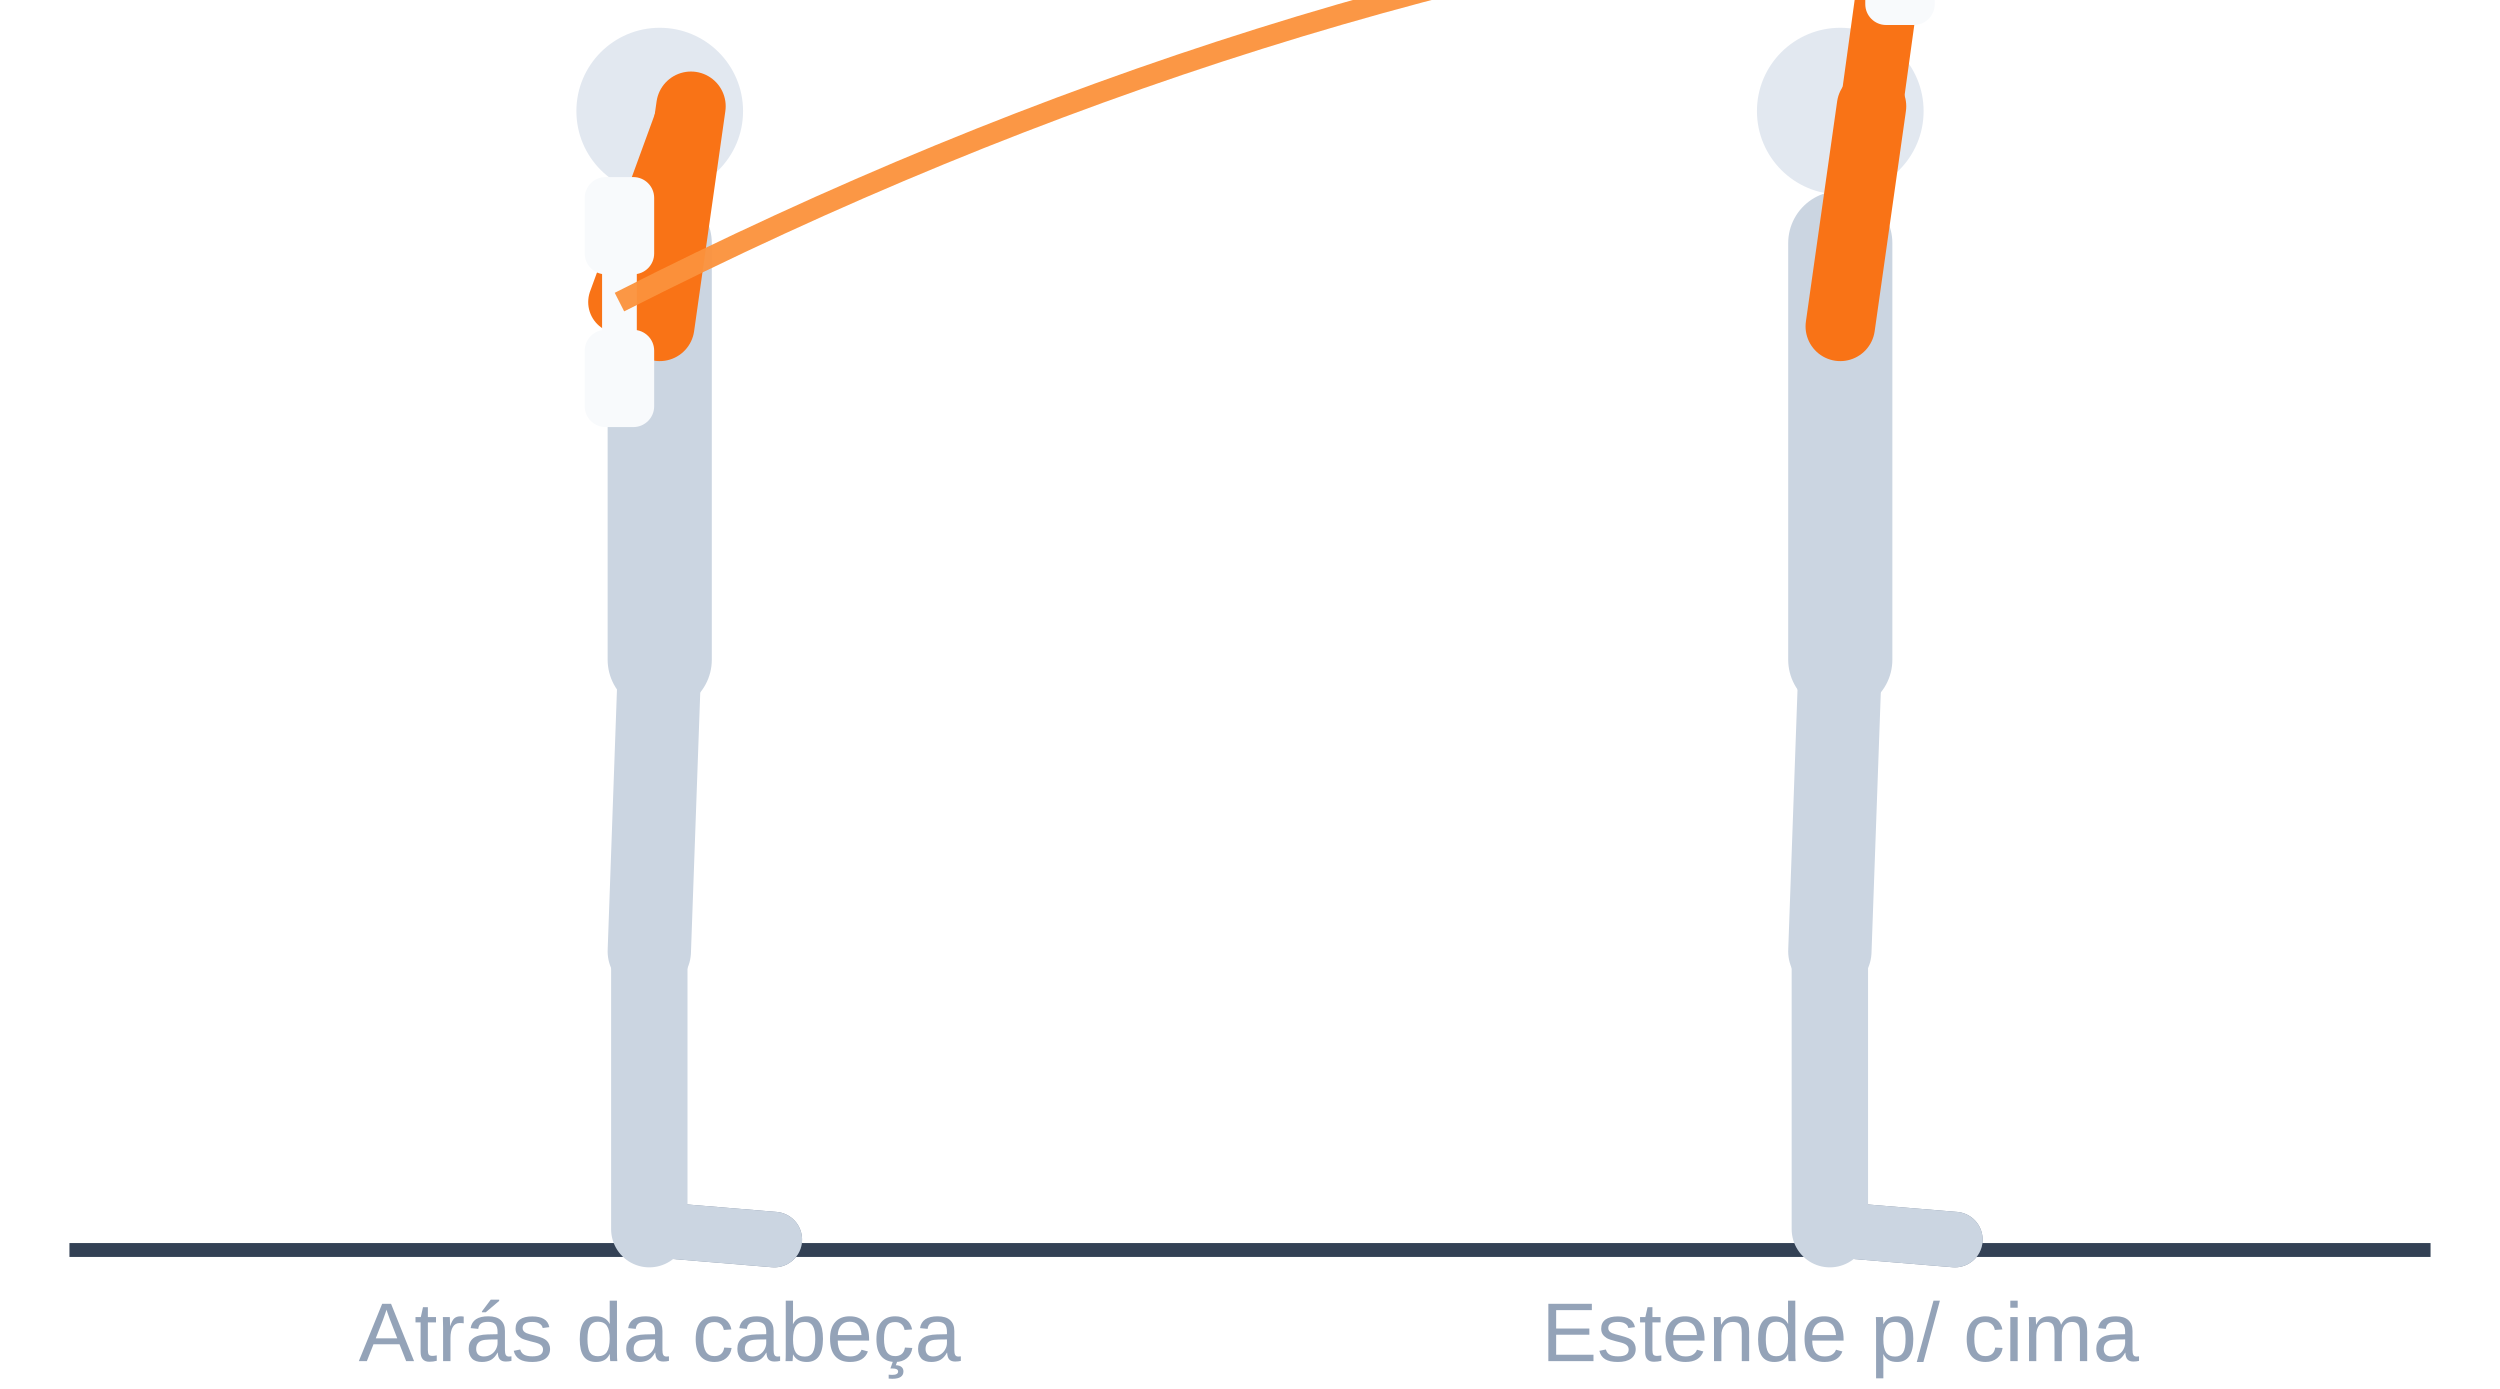
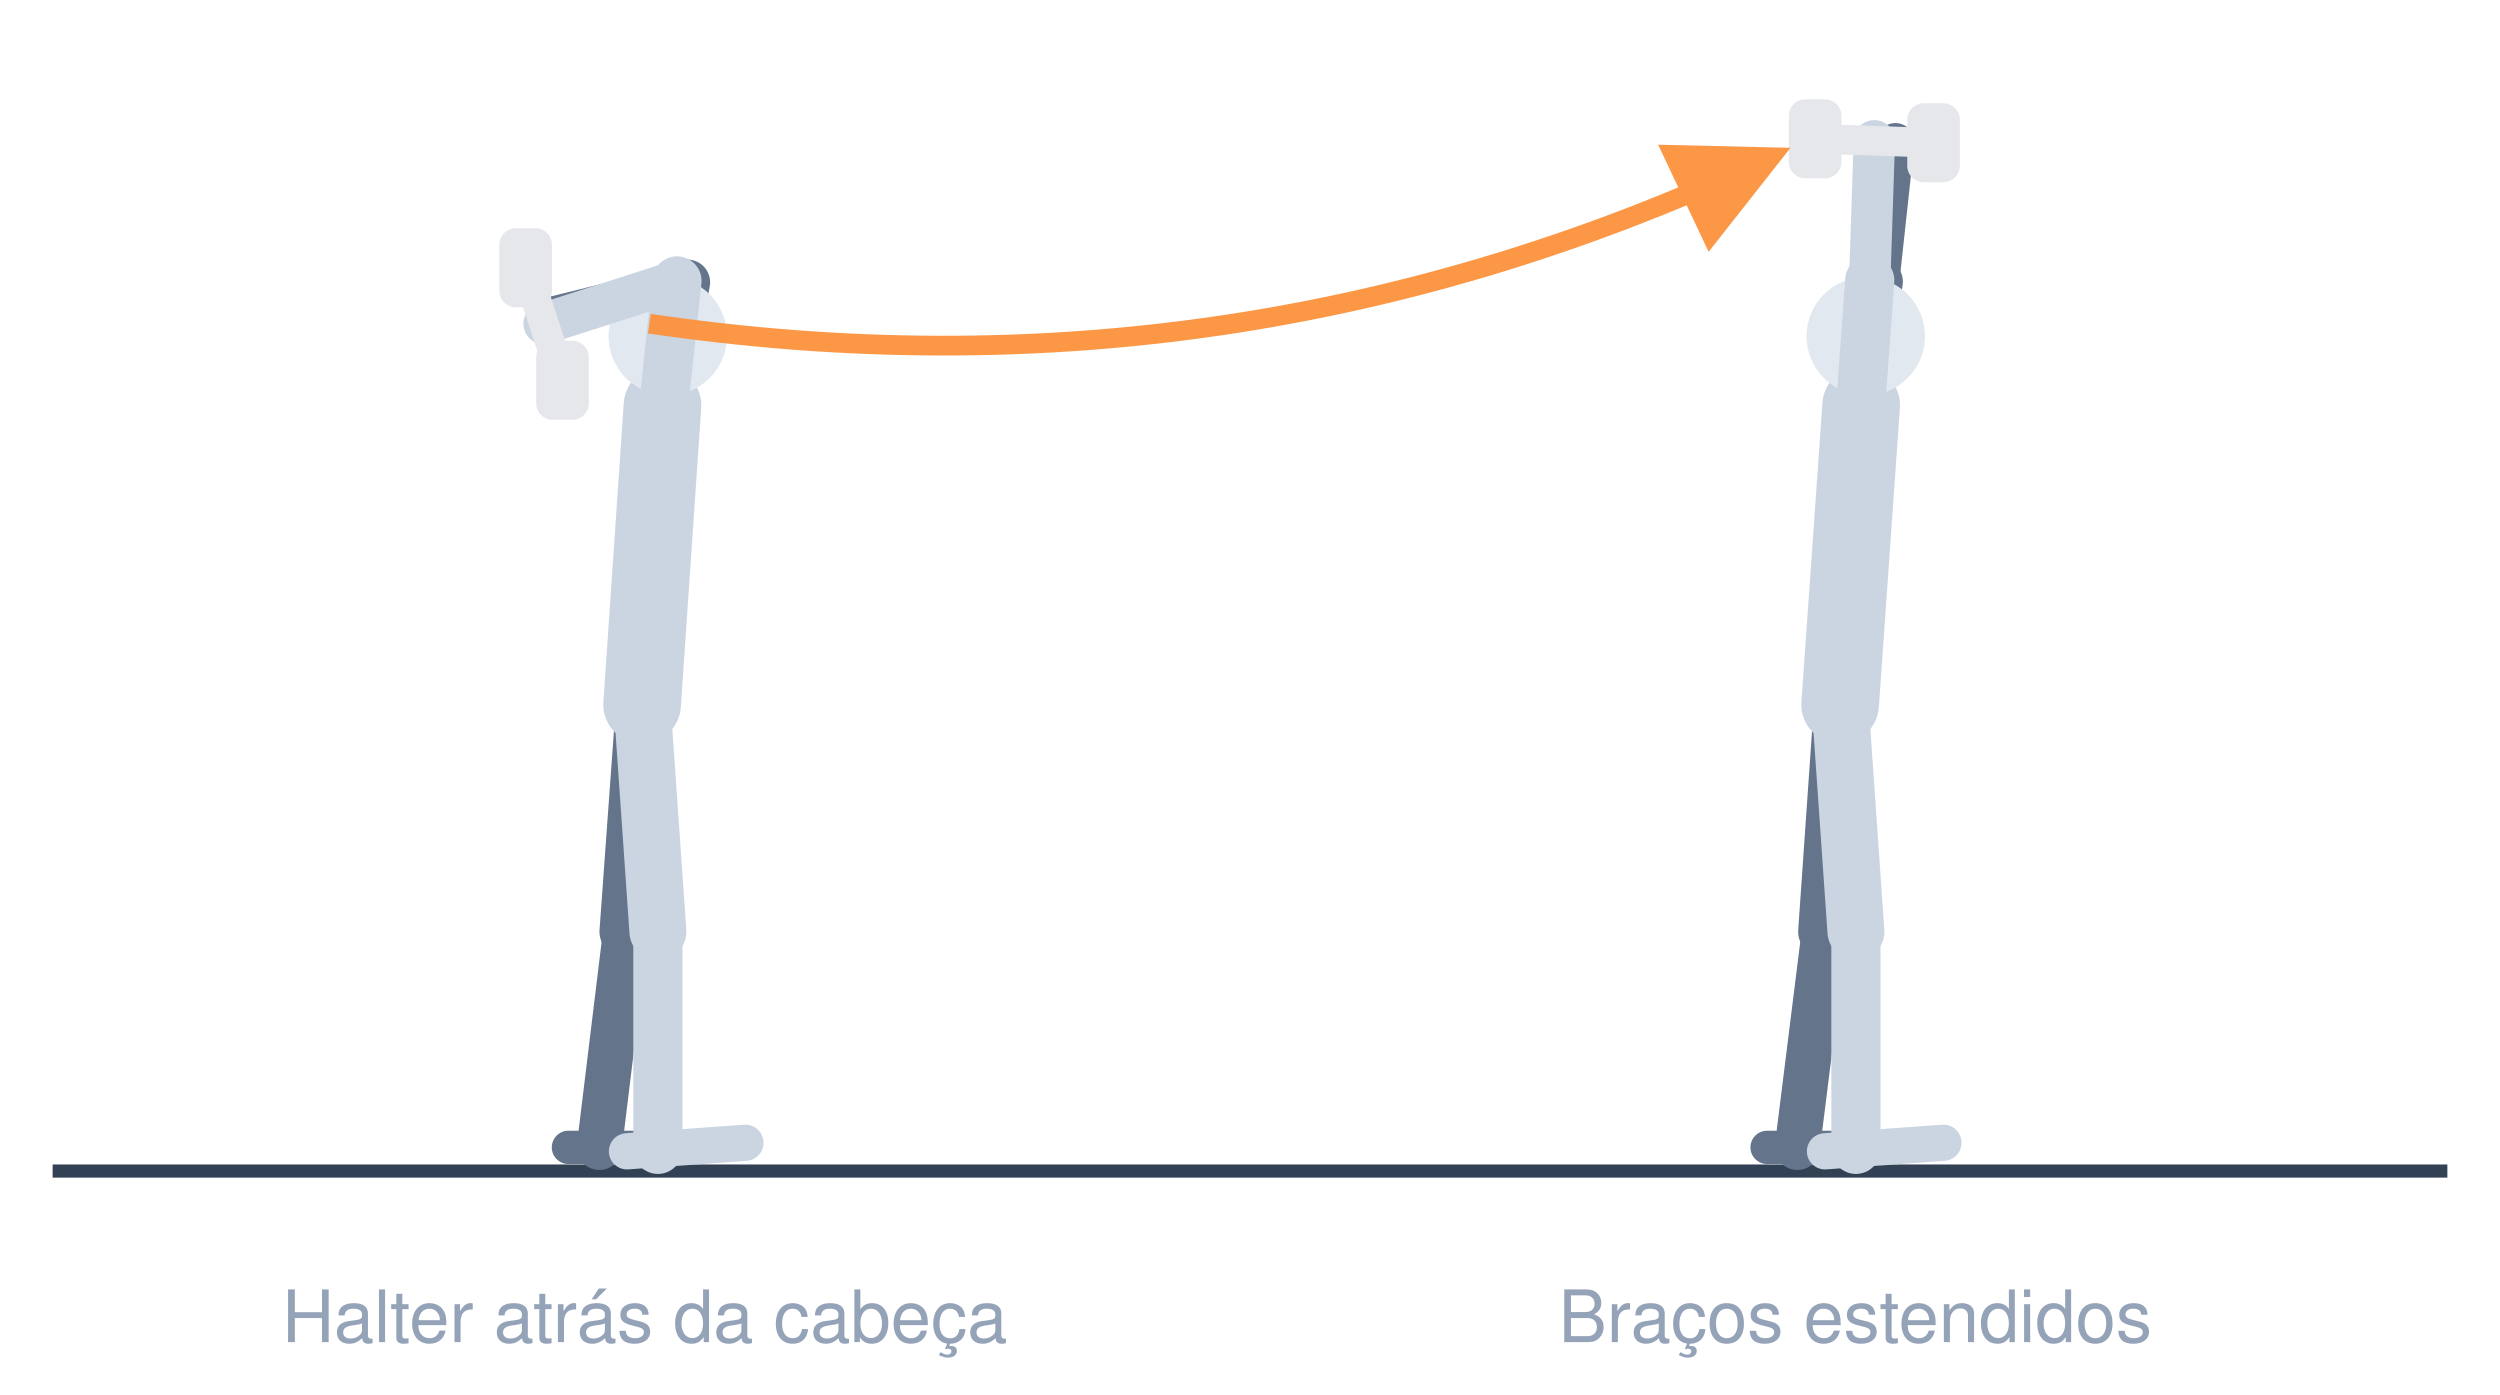
- <svg xmlns="http://www.w3.org/2000/svg" viewBox="0 0 360 200" role="img">
+ <svg xmlns="http://www.w3.org/2000/svg" viewBox="0 0 380 212" role="img" aria-label="triceps-frances-halter">
  <defs>
    <marker id="ah" viewBox="0 0 10 10" refX="8" refY="5" markerWidth="6" markerHeight="6" orient="auto-start-reverse">
      <path d="M0,0 L10,5 L0,10 z" fill="#fb923c" />
    </marker>
  </defs>
-   <line x1="10" y1="180" x2="350" y2="180" stroke="#334155" stroke-width="2" />
-   <line x1="95.0" y1="95.0" x2="93.5" y2="137.0" stroke="#64748b" stroke-width="11" stroke-linecap="round" opacity="0.85" />
-   <line x1="93.5" y1="137.0" x2="93.5" y2="177.0" stroke="#64748b" stroke-width="10" stroke-linecap="round" opacity="0.85" />
-   <line x1="93.5" y1="177.0" x2="111.5" y2="178.5" stroke="#64748b" stroke-width="8" stroke-linecap="round" opacity="0.85" />
-   <line x1="95.0" y1="47.0" x2="99.5" y2="15.3" stroke="#64748b" stroke-width="9" stroke-linecap="round" opacity="0.85" />
-   <line x1="99.5" y1="15.3" x2="89.2" y2="43.5" stroke="#64748b" stroke-width="8" stroke-linecap="round" opacity="0.85" />
-   <line x1="95.0" y1="95.0" x2="93.5" y2="137.0" stroke="#cbd5e1" stroke-width="12" stroke-linecap="round" opacity="1.0" />
-   <line x1="93.5" y1="137.0" x2="93.5" y2="177.0" stroke="#cbd5e1" stroke-width="11" stroke-linecap="round" opacity="1.0" />
-   <line x1="93.5" y1="177.0" x2="111.5" y2="178.5" stroke="#cbd5e1" stroke-width="8" stroke-linecap="round" opacity="1.0" />
-   <line x1="95.0" y1="95.0" x2="95.0" y2="35.0" stroke="#cbd5e1" stroke-width="15" stroke-linecap="round" opacity="1.0" />
-   <circle cx="95.0" cy="16.0" r="12" fill="#e2e8f0" opacity="1.0" />
-   <line x1="95.0" y1="47.0" x2="99.5" y2="15.3" stroke="#f97316" stroke-width="10" stroke-linecap="round" opacity="1.0" />
-   <line x1="99.5" y1="15.3" x2="89.2" y2="43.5" stroke="#f97316" stroke-width="9" stroke-linecap="round" opacity="1.0" />
-   <line x1="89.2" y1="32.5" x2="89.2" y2="54.5" stroke="#f8fafc" stroke-width="5" stroke-linecap="round" opacity="1.0" />
-   <rect x="84.2" y="25.5" width="10" height="14" rx="3" fill="#f8fafc" />
-   <rect x="84.2" y="47.5" width="10" height="14" rx="3" fill="#f8fafc" />
-   <line x1="265.0" y1="95.0" x2="263.5" y2="137.0" stroke="#64748b" stroke-width="11" stroke-linecap="round" opacity="0.85" />
-   <line x1="263.5" y1="137.0" x2="263.5" y2="177.0" stroke="#64748b" stroke-width="10" stroke-linecap="round" opacity="0.85" />
-   <line x1="263.5" y1="177.0" x2="281.5" y2="178.5" stroke="#64748b" stroke-width="8" stroke-linecap="round" opacity="0.85" />
-   <line x1="265.0" y1="47.0" x2="269.5" y2="15.3" stroke="#64748b" stroke-width="9" stroke-linecap="round" opacity="0.85" />
-   <line x1="269.5" y1="15.3" x2="273.6" y2="-14.4" stroke="#64748b" stroke-width="8" stroke-linecap="round" opacity="0.85" />
-   <line x1="265.0" y1="95.0" x2="263.5" y2="137.0" stroke="#cbd5e1" stroke-width="12" stroke-linecap="round" opacity="1.0" />
-   <line x1="263.5" y1="137.0" x2="263.5" y2="177.0" stroke="#cbd5e1" stroke-width="11" stroke-linecap="round" opacity="1.0" />
-   <line x1="263.5" y1="177.0" x2="281.5" y2="178.5" stroke="#cbd5e1" stroke-width="8" stroke-linecap="round" opacity="1.0" />
-   <line x1="265.0" y1="95.0" x2="265.0" y2="35.0" stroke="#cbd5e1" stroke-width="15" stroke-linecap="round" opacity="1.0" />
-   <circle cx="265.0" cy="16.0" r="12" fill="#e2e8f0" opacity="1.0" />
-   <line x1="265.0" y1="47.0" x2="269.5" y2="15.3" stroke="#f97316" stroke-width="10" stroke-linecap="round" opacity="1.0" />
-   <line x1="269.5" y1="15.3" x2="273.6" y2="-14.4" stroke="#f97316" stroke-width="9" stroke-linecap="round" opacity="1.0" />
-   <line x1="273.6" y1="-25.4" x2="273.6" y2="-3.4" stroke="#f8fafc" stroke-width="5" stroke-linecap="round" opacity="1.0" />
-   <rect x="268.6" y="-32.4" width="10" height="14" rx="3" fill="#f8fafc" />
-   <rect x="268.6" y="-10.4" width="10" height="14" rx="3" fill="#f8fafc" />
-   <path d="M89.2,43.5 Q181.4,-3.4 273.6,-14.4" fill="none" stroke="#fb923c" stroke-width="3" marker-end="url(#ah)" opacity="0.95" />
-   <text x="95" y="196" fill="#94a3b8" font-family="Arial" font-size="12" text-anchor="middle">Atrás da cabeça</text>
-   <text x="265" y="196" fill="#94a3b8" font-family="Arial" font-size="12" text-anchor="middle">Estende p/ cima</text>
+   <line x1="8.0" y1="178.0" x2="372.0" y2="178.0" stroke="#334155" stroke-width="2" stroke-linecap="butt" />
+   <line x1="97.6" y1="107.1" x2="95.1" y2="141.6" stroke="#64748b" stroke-width="7.961" stroke-linecap="round" />
+   <line x1="95.1" y1="141.6" x2="91.1" y2="174.4" stroke="#64748b" stroke-width="6.876" stroke-linecap="round" />
+   <line x1="86.4" y1="174.4" x2="104.5" y2="174.4" stroke="#64748b" stroke-width="5.066" stroke-linecap="round" />
+   <line x1="100.4" y1="66.1" x2="104.5" y2="42.9" stroke="#64748b" stroke-width="6.876" stroke-linecap="round" />
+   <line x1="104.5" y1="42.9" x2="83.9" y2="48.0" stroke="#64748b" stroke-width="5.79" stroke-linecap="round" />
+   <line x1="97.6" y1="107.1" x2="100.7" y2="61.6" stroke="#cbd5e1" stroke-width="11.8" stroke-linecap="round" />
+   <line x1="100.7" y1="61.6" x2="101.5" y2="51.1" stroke="#cbd5e1" stroke-width="6.293" stroke-linecap="round" />
+   <circle cx="101.5" cy="51.1" r="9.0" fill="#e2e8f0" />
+   <line x1="97.6" y1="107.1" x2="100.0" y2="141.6" stroke="#cbd5e1" stroke-width="8.654" stroke-linecap="round" />
+   <line x1="100.0" y1="141.6" x2="100.0" y2="174.7" stroke="#cbd5e1" stroke-width="7.474" stroke-linecap="round" />
+   <line x1="95.3" y1="175.0" x2="113.3" y2="173.7" stroke="#cbd5e1" stroke-width="5.507" stroke-linecap="round" />
+   <line x1="100.4" y1="66.1" x2="102.9" y2="42.7" stroke="#cbd5e1" stroke-width="7.474" stroke-linecap="round" />
+   <line x1="102.9" y1="42.7" x2="82.7" y2="49.2" stroke="#cbd5e1" stroke-width="6.293" stroke-linecap="round" />
+   <line x1="279.7" y1="107.1" x2="277.3" y2="141.6" stroke="#64748b" stroke-width="7.961" stroke-linecap="round" />
+   <line x1="277.3" y1="141.6" x2="273.2" y2="174.4" stroke="#64748b" stroke-width="6.876" stroke-linecap="round" />
+   <line x1="268.6" y1="174.4" x2="286.6" y2="174.4" stroke="#64748b" stroke-width="5.066" stroke-linecap="round" />
+   <line x1="282.5" y1="66.1" x2="285.8" y2="42.8" stroke="#64748b" stroke-width="6.876" stroke-linecap="round" />
+   <line x1="285.8" y1="42.8" x2="288.1" y2="21.6" stroke="#64748b" stroke-width="5.79" stroke-linecap="round" />
+   <line x1="279.7" y1="107.1" x2="282.9" y2="61.6" stroke="#cbd5e1" stroke-width="11.8" stroke-linecap="round" />
+   <line x1="282.9" y1="61.6" x2="283.6" y2="51.1" stroke="#cbd5e1" stroke-width="6.293" stroke-linecap="round" />
+   <circle cx="283.6" cy="51.1" r="9.0" fill="#e2e8f0" />
+   <line x1="279.7" y1="107.1" x2="282.1" y2="141.6" stroke="#cbd5e1" stroke-width="8.654" stroke-linecap="round" />
+   <line x1="282.1" y1="141.6" x2="282.1" y2="174.7" stroke="#cbd5e1" stroke-width="7.474" stroke-linecap="round" />
+   <line x1="277.4" y1="175.0" x2="295.4" y2="173.7" stroke="#cbd5e1" stroke-width="5.507" stroke-linecap="round" />
+   <line x1="282.5" y1="66.1" x2="284.2" y2="42.6" stroke="#cbd5e1" stroke-width="7.474" stroke-linecap="round" />
+   <line x1="284.2" y1="42.6" x2="284.9" y2="21.4" stroke="#cbd5e1" stroke-width="6.293" stroke-linecap="round" />
+   <line x1="85.5" y1="57.8" x2="79.9" y2="40.7" stroke="#e5e7eb" stroke-width="4.5" stroke-linecap="round" />
+   <rect x="81.5" y="51.8" width="8.0" height="12.0" rx="2.5" fill="#e5e7eb" />
+   <rect x="75.9" y="34.7" width="8.0" height="12.0" rx="2.5" fill="#e5e7eb" />
+   <line x1="275.9" y1="21.1" x2="293.9" y2="21.7" stroke="#e5e7eb" stroke-width="4.5" stroke-linecap="round" />
+   <rect x="271.9" y="15.1" width="8.0" height="12.0" rx="2.5" fill="#e5e7eb" />
+   <rect x="289.9" y="15.7" width="8.0" height="12.0" rx="2.5" fill="#e5e7eb" />
+   <path d="M98.7,49.2 Q187.6,62.3 268.9,24.0" fill="none" stroke="#fb923c" stroke-width="3" marker-end="url(#ah)" opacity="0.95" />
+   <text x="98.0" y="204.0" fill="#94a3b8" font-family="-apple-system,Helvetica,Arial,sans-serif" font-size="11" font-weight="400" text-anchor="middle">Halter atrás da cabeça</text>
+   <text x="282.0" y="204.0" fill="#94a3b8" font-family="-apple-system,Helvetica,Arial,sans-serif" font-size="11" font-weight="400" text-anchor="middle">Braços estendidos</text>
</svg>
